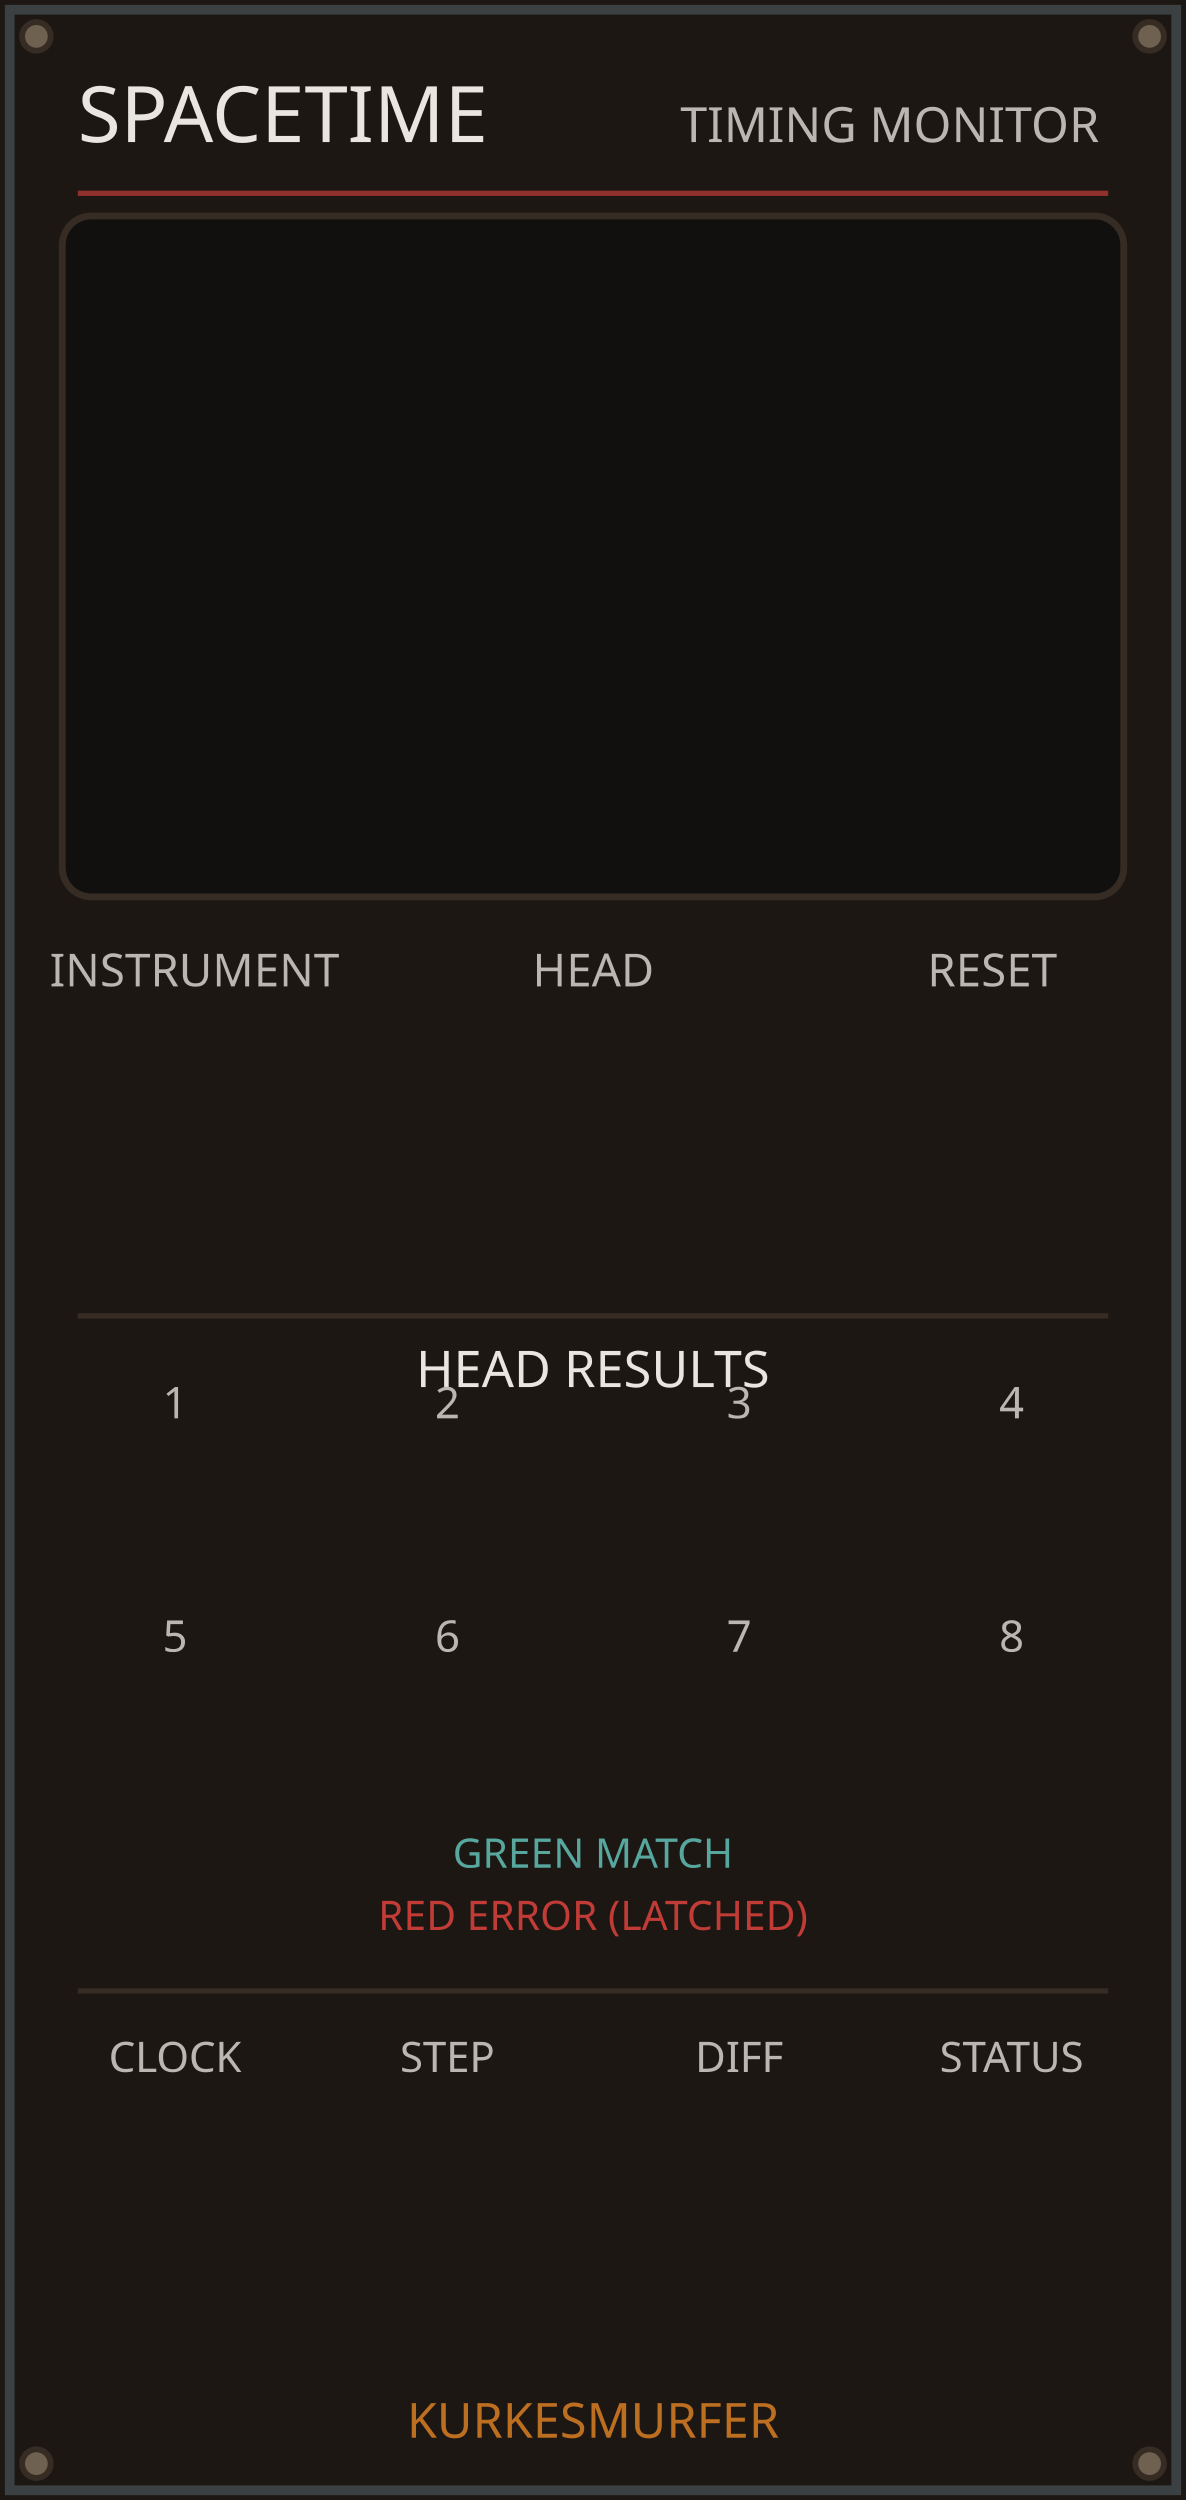
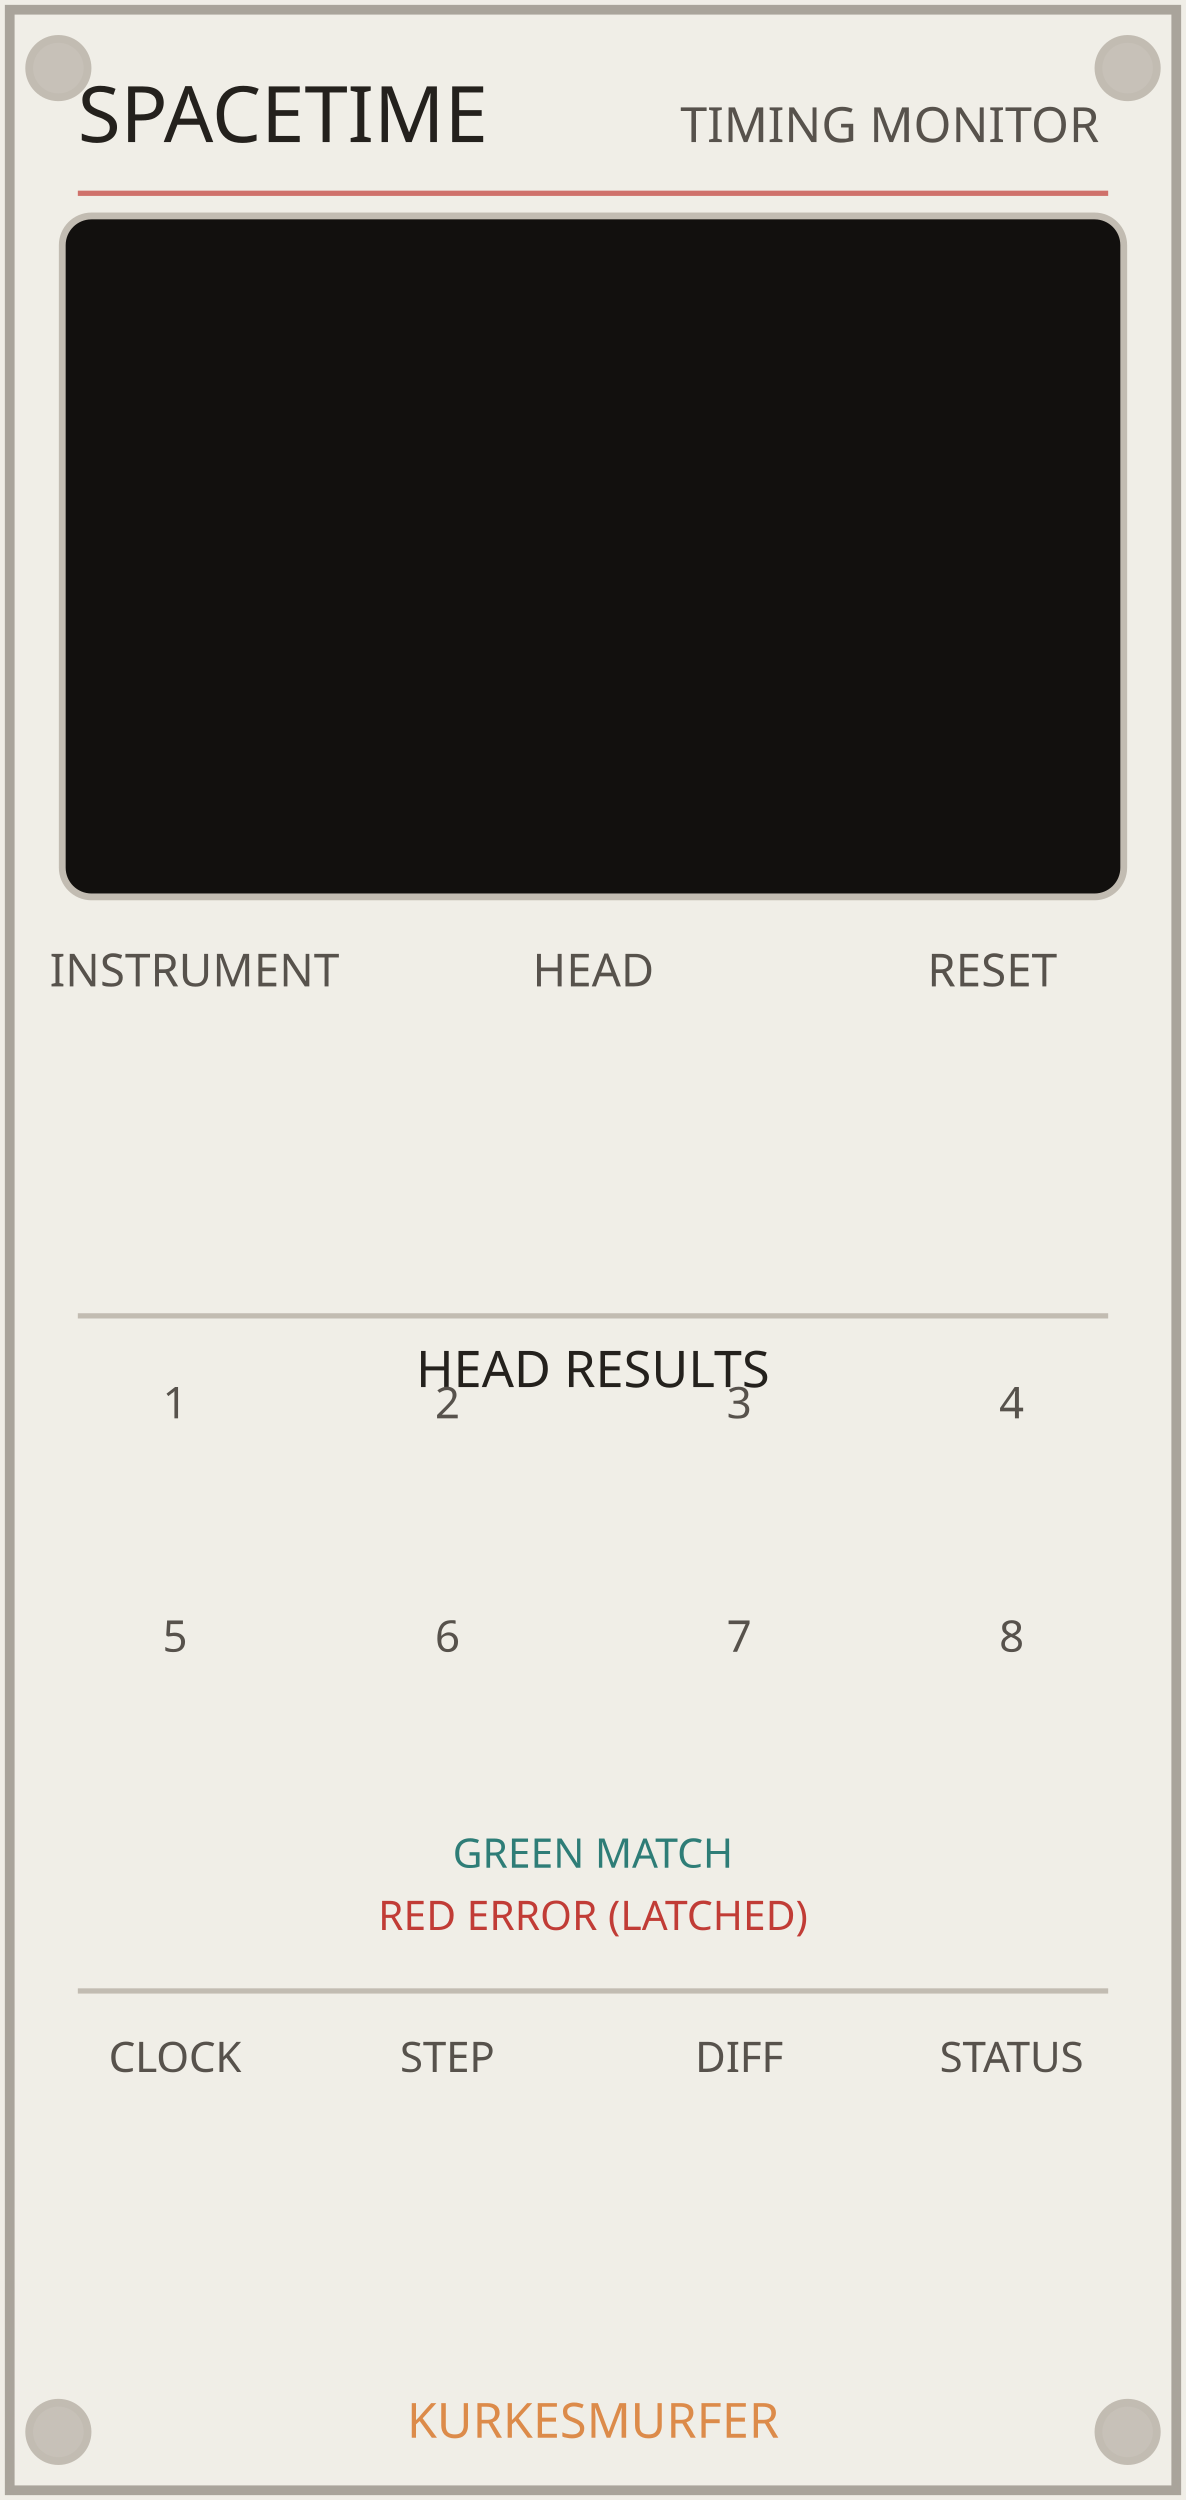
<svg xmlns="http://www.w3.org/2000/svg" width="60.96mm" height="128.5mm" viewBox="0 0 60.96 128.5">
-   <rect width="60.96" height="128.5" fill="#1d1713" />
-   <rect x="0.5" y="0.5" width="59.96" height="127.5" fill="none" stroke="#3b4142" stroke-width="0.5" />
-   <circle cx="1.87" cy="1.87" r="0.735" fill="#6e6150" stroke="#362c24" stroke-width="0.3" />
-   <circle cx="59.09" cy="1.87" r="0.735" fill="#6e6150" stroke="#362c24" stroke-width="0.3" />
-   <circle cx="1.87" cy="126.63" r="0.735" fill="#6e6150" stroke="#362c24" stroke-width="0.3" />
-   <circle cx="59.09" cy="126.63" r="0.735" fill="#6e6150" stroke="#362c24" stroke-width="0.3" />
-   <text x="4" y="7.3" fill="#e8e6df" font-family="sans-serif" font-size="4">SPACETIME</text>
-   <text x="56.5" y="7.3" fill="#b9b7b0" font-family="sans-serif" font-size="2.5" text-anchor="end">TIMING MONITOR</text>
+   <rect width="60.96" height="128.5" fill="#f0eee7" />
+   <rect x="0.5" y="0.5" width="59.96" height="127.5" fill="none" stroke="#a9a49b" stroke-width="0.5" />
+   <circle cx="3.000" cy="3.500" r="1.5" fill="#c7c1b8" stroke="#c2bcb2" stroke-width="0.4" />
+   <circle cx="57.960" cy="3.500" r="1.5" fill="#c7c1b8" stroke="#c2bcb2" stroke-width="0.4" />
+   <circle cx="3.000" cy="125.000" r="1.5" fill="#c7c1b8" stroke="#c2bcb2" stroke-width="0.4" />
+   <circle cx="57.960" cy="125.000" r="1.5" fill="#c7c1b8" stroke="#c2bcb2" stroke-width="0.4" />
+   <text x="4" y="7.3" fill="#24211d" font-family="sans-serif" font-size="4">SPACETIME</text>
+   <text x="56.5" y="7.3" fill="#57524c" font-family="sans-serif" font-size="2.5" text-anchor="end">TIMING MONITOR</text>
  <rect x="4" y="9.8" width="52.96" height="0.27" fill="#c13c36" opacity="0.7" />
-   <rect x="3.2" y="11.1" width="54.56" height="35" rx="1.5" fill="#12100e" stroke="#362c24" stroke-width="0.35" />
-   <g fill="#b9b7b0" font-family="sans-serif" font-size="2.35" text-anchor="middle">
+   <rect x="3.2" y="11.1" width="54.56" height="35" rx="1.5" fill="#12100e" stroke="#c2bcb2" stroke-width="0.35" />
+   <g fill="#57524c" font-family="sans-serif" font-size="2.35" text-anchor="middle">
    <text x="10" y="50.7">INSTRUMENT</text>
    <text x="30.5" y="50.7">HEAD</text>
    <text x="51" y="50.7">RESET</text>
  </g>
-   <rect x="4" y="67.5" width="52.96" height="0.27" fill="#362c24" />
-   <text x="30.48" y="71.3" fill="#e8e6df" font-family="sans-serif" font-size="2.6" text-anchor="middle">HEAD RESULTS</text>
-   <g fill="#b9b7b0" font-family="sans-serif" font-size="2.25" text-anchor="middle">
+   <rect x="4" y="67.5" width="52.96" height="0.27" fill="#c2bcb2" />
+   <text x="30.48" y="71.3" fill="#24211d" font-family="sans-serif" font-size="2.6" text-anchor="middle">HEAD RESULTS</text>
+   <g fill="#57524c" font-family="sans-serif" font-size="2.25" text-anchor="middle">
    <text x="9" y="72.9">1</text>
    <text x="23" y="72.9">2</text>
    <text x="38" y="72.9">3</text>
    <text x="52" y="72.9">4</text>
    <text x="9" y="84.9">5</text>
    <text x="23" y="84.9">6</text>
    <text x="38" y="84.9">7</text>
    <text x="52" y="84.9">8</text>
  </g>
-   <text x="30.48" y="96" fill="#57a79f" font-family="sans-serif" font-size="2.1" text-anchor="middle">GREEN MATCH</text>
+   <text x="30.48" y="96" fill="#2e7d77" font-family="sans-serif" font-size="2.1" text-anchor="middle">GREEN MATCH</text>
  <text x="30.48" y="99.2" fill="#c13c36" font-family="sans-serif" font-size="2.1" text-anchor="middle">RED ERROR (LATCHED)</text>
-   <rect x="4" y="102.2" width="52.96" height="0.27" fill="#362c24" />
-   <g fill="#b9b7b0" font-family="sans-serif" font-size="2.15" text-anchor="middle">
+   <rect x="4" y="102.2" width="52.96" height="0.27" fill="#c2bcb2" />
+   <g fill="#57524c" font-family="sans-serif" font-size="2.15" text-anchor="middle">
    <text x="9" y="106.5">CLOCK</text>
    <text x="23" y="106.5">STEP</text>
    <text x="38" y="106.5">DIFF</text>
    <text x="52" y="106.5">STATUS</text>
  </g>
-   <text x="30.48" y="125.3" fill="#f28b25" opacity="0.75" font-family="sans-serif" font-size="2.5" text-anchor="middle">KURKESMURFER</text>
+   <text x="30.48" y="125.3" fill="#d66a16" opacity="0.75" font-family="sans-serif" font-size="2.5" text-anchor="middle">KURKESMURFER</text>
</svg>
